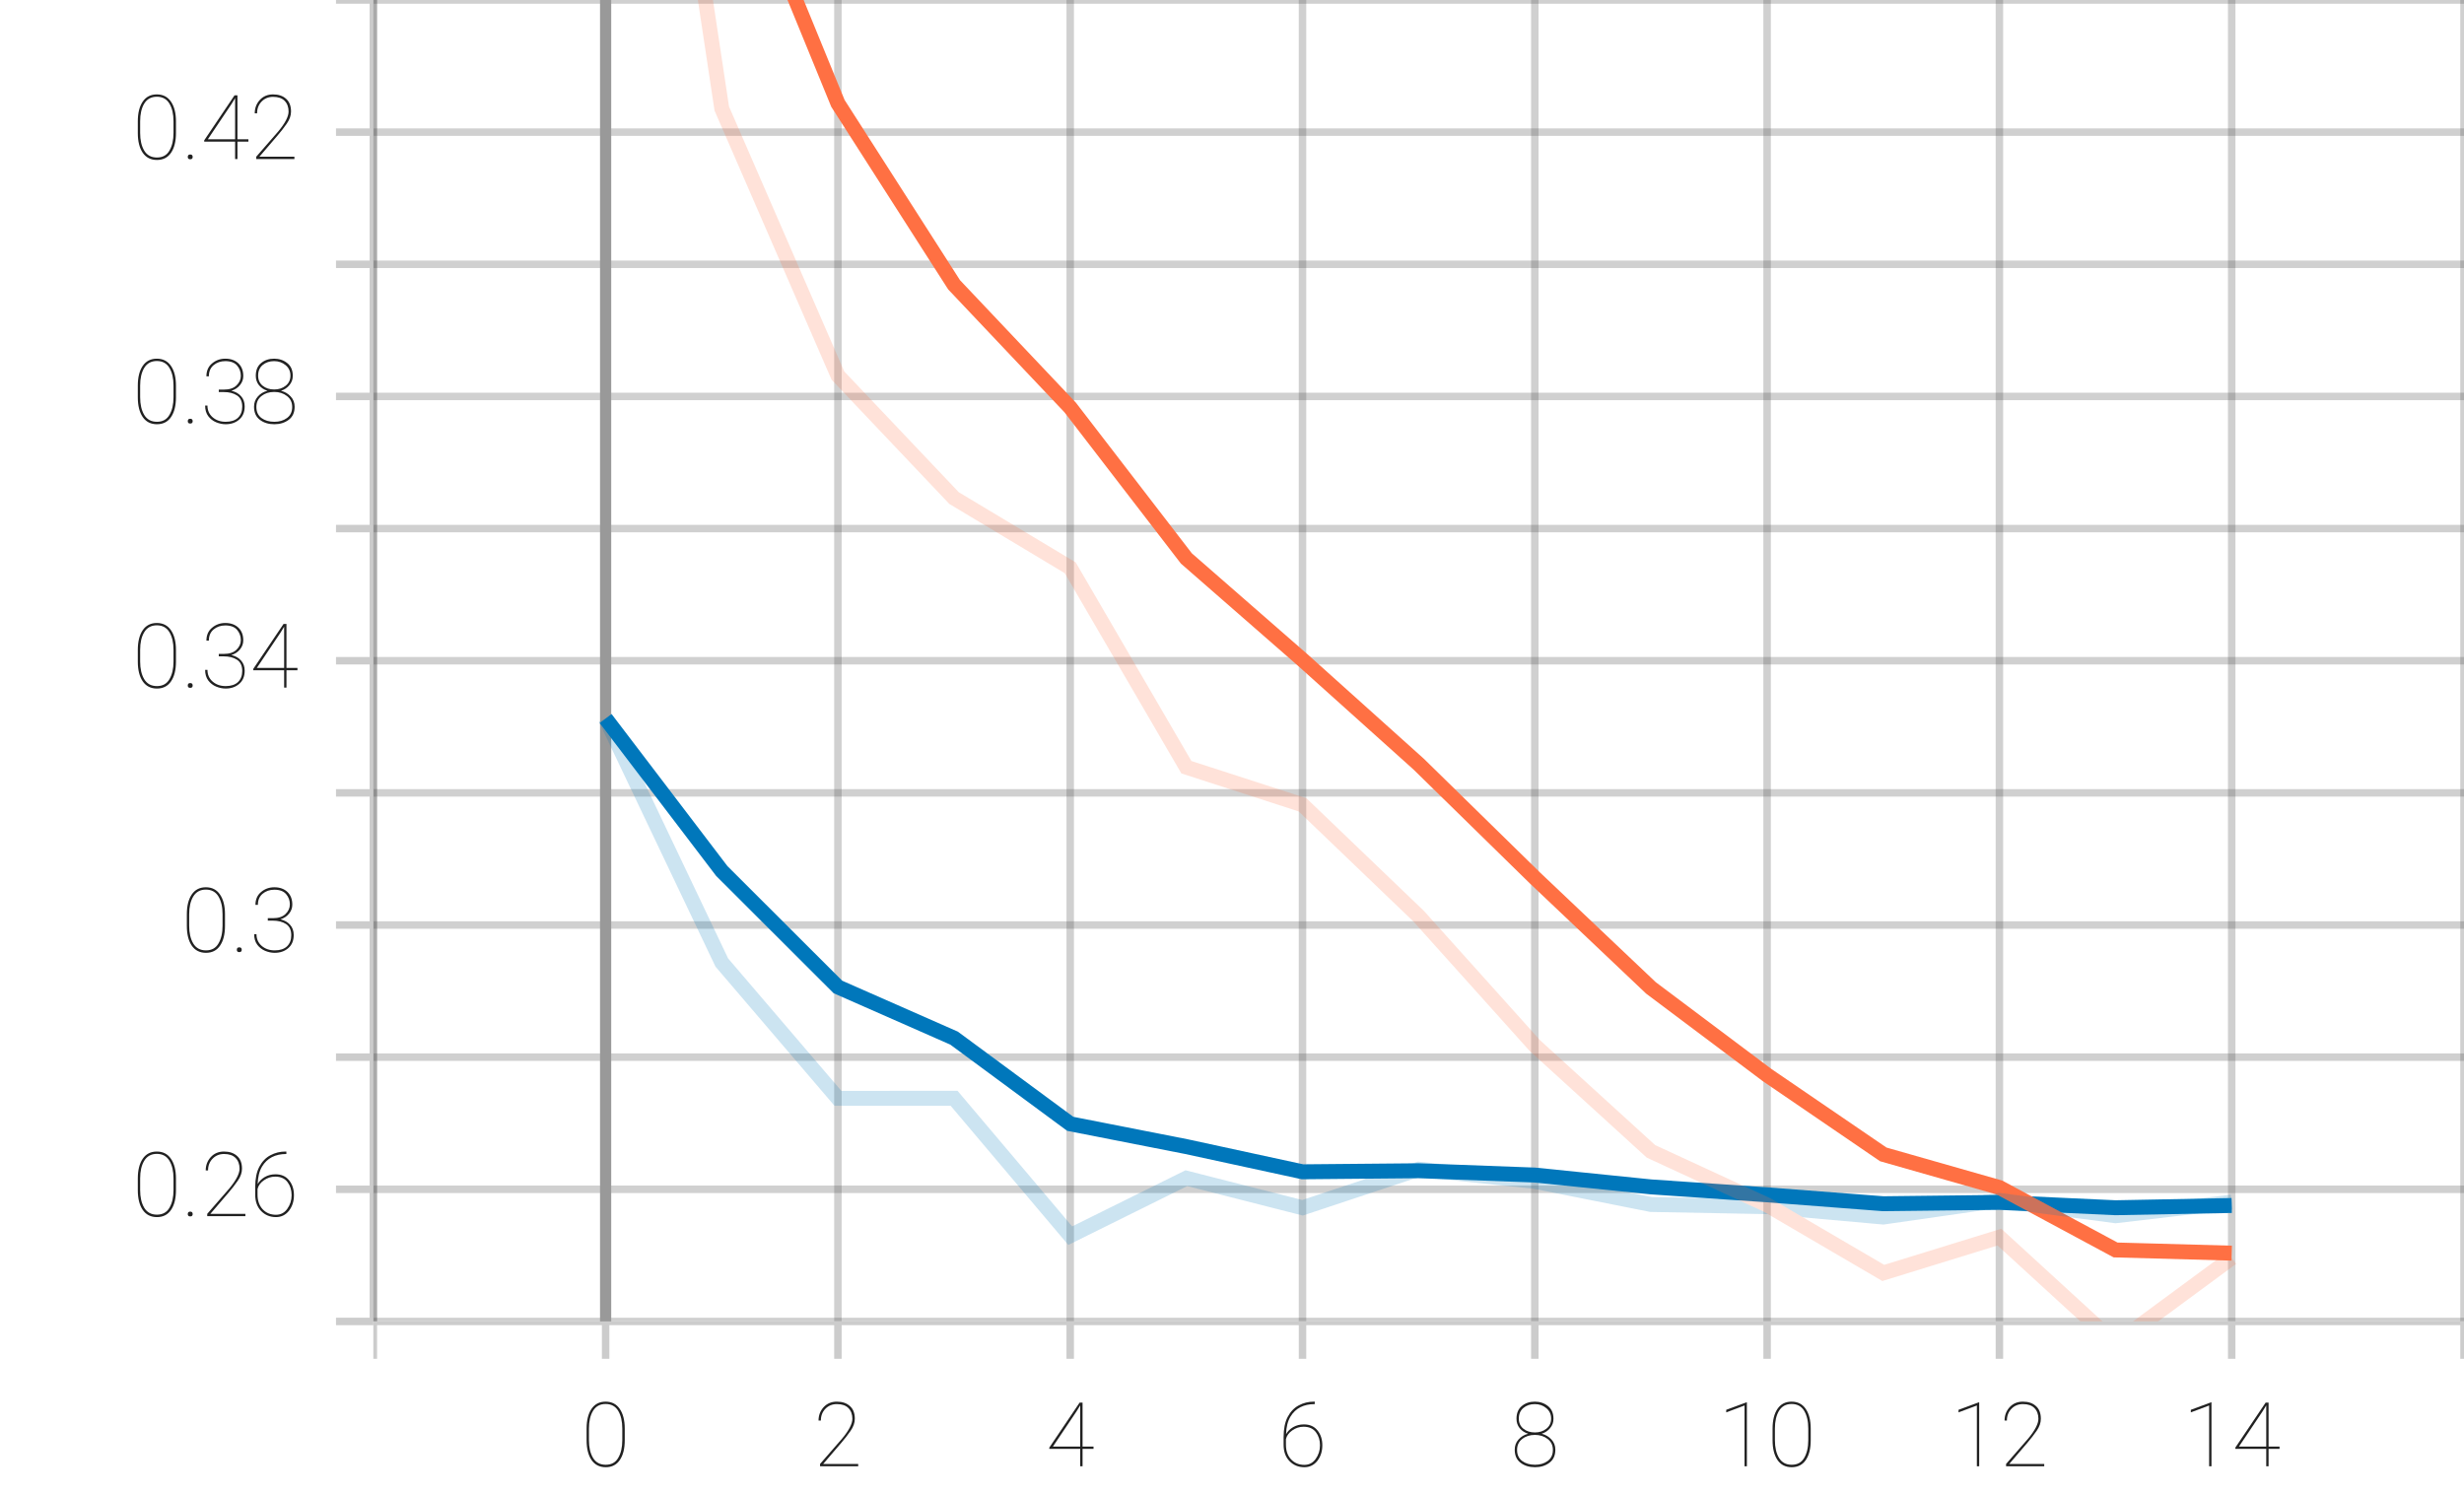
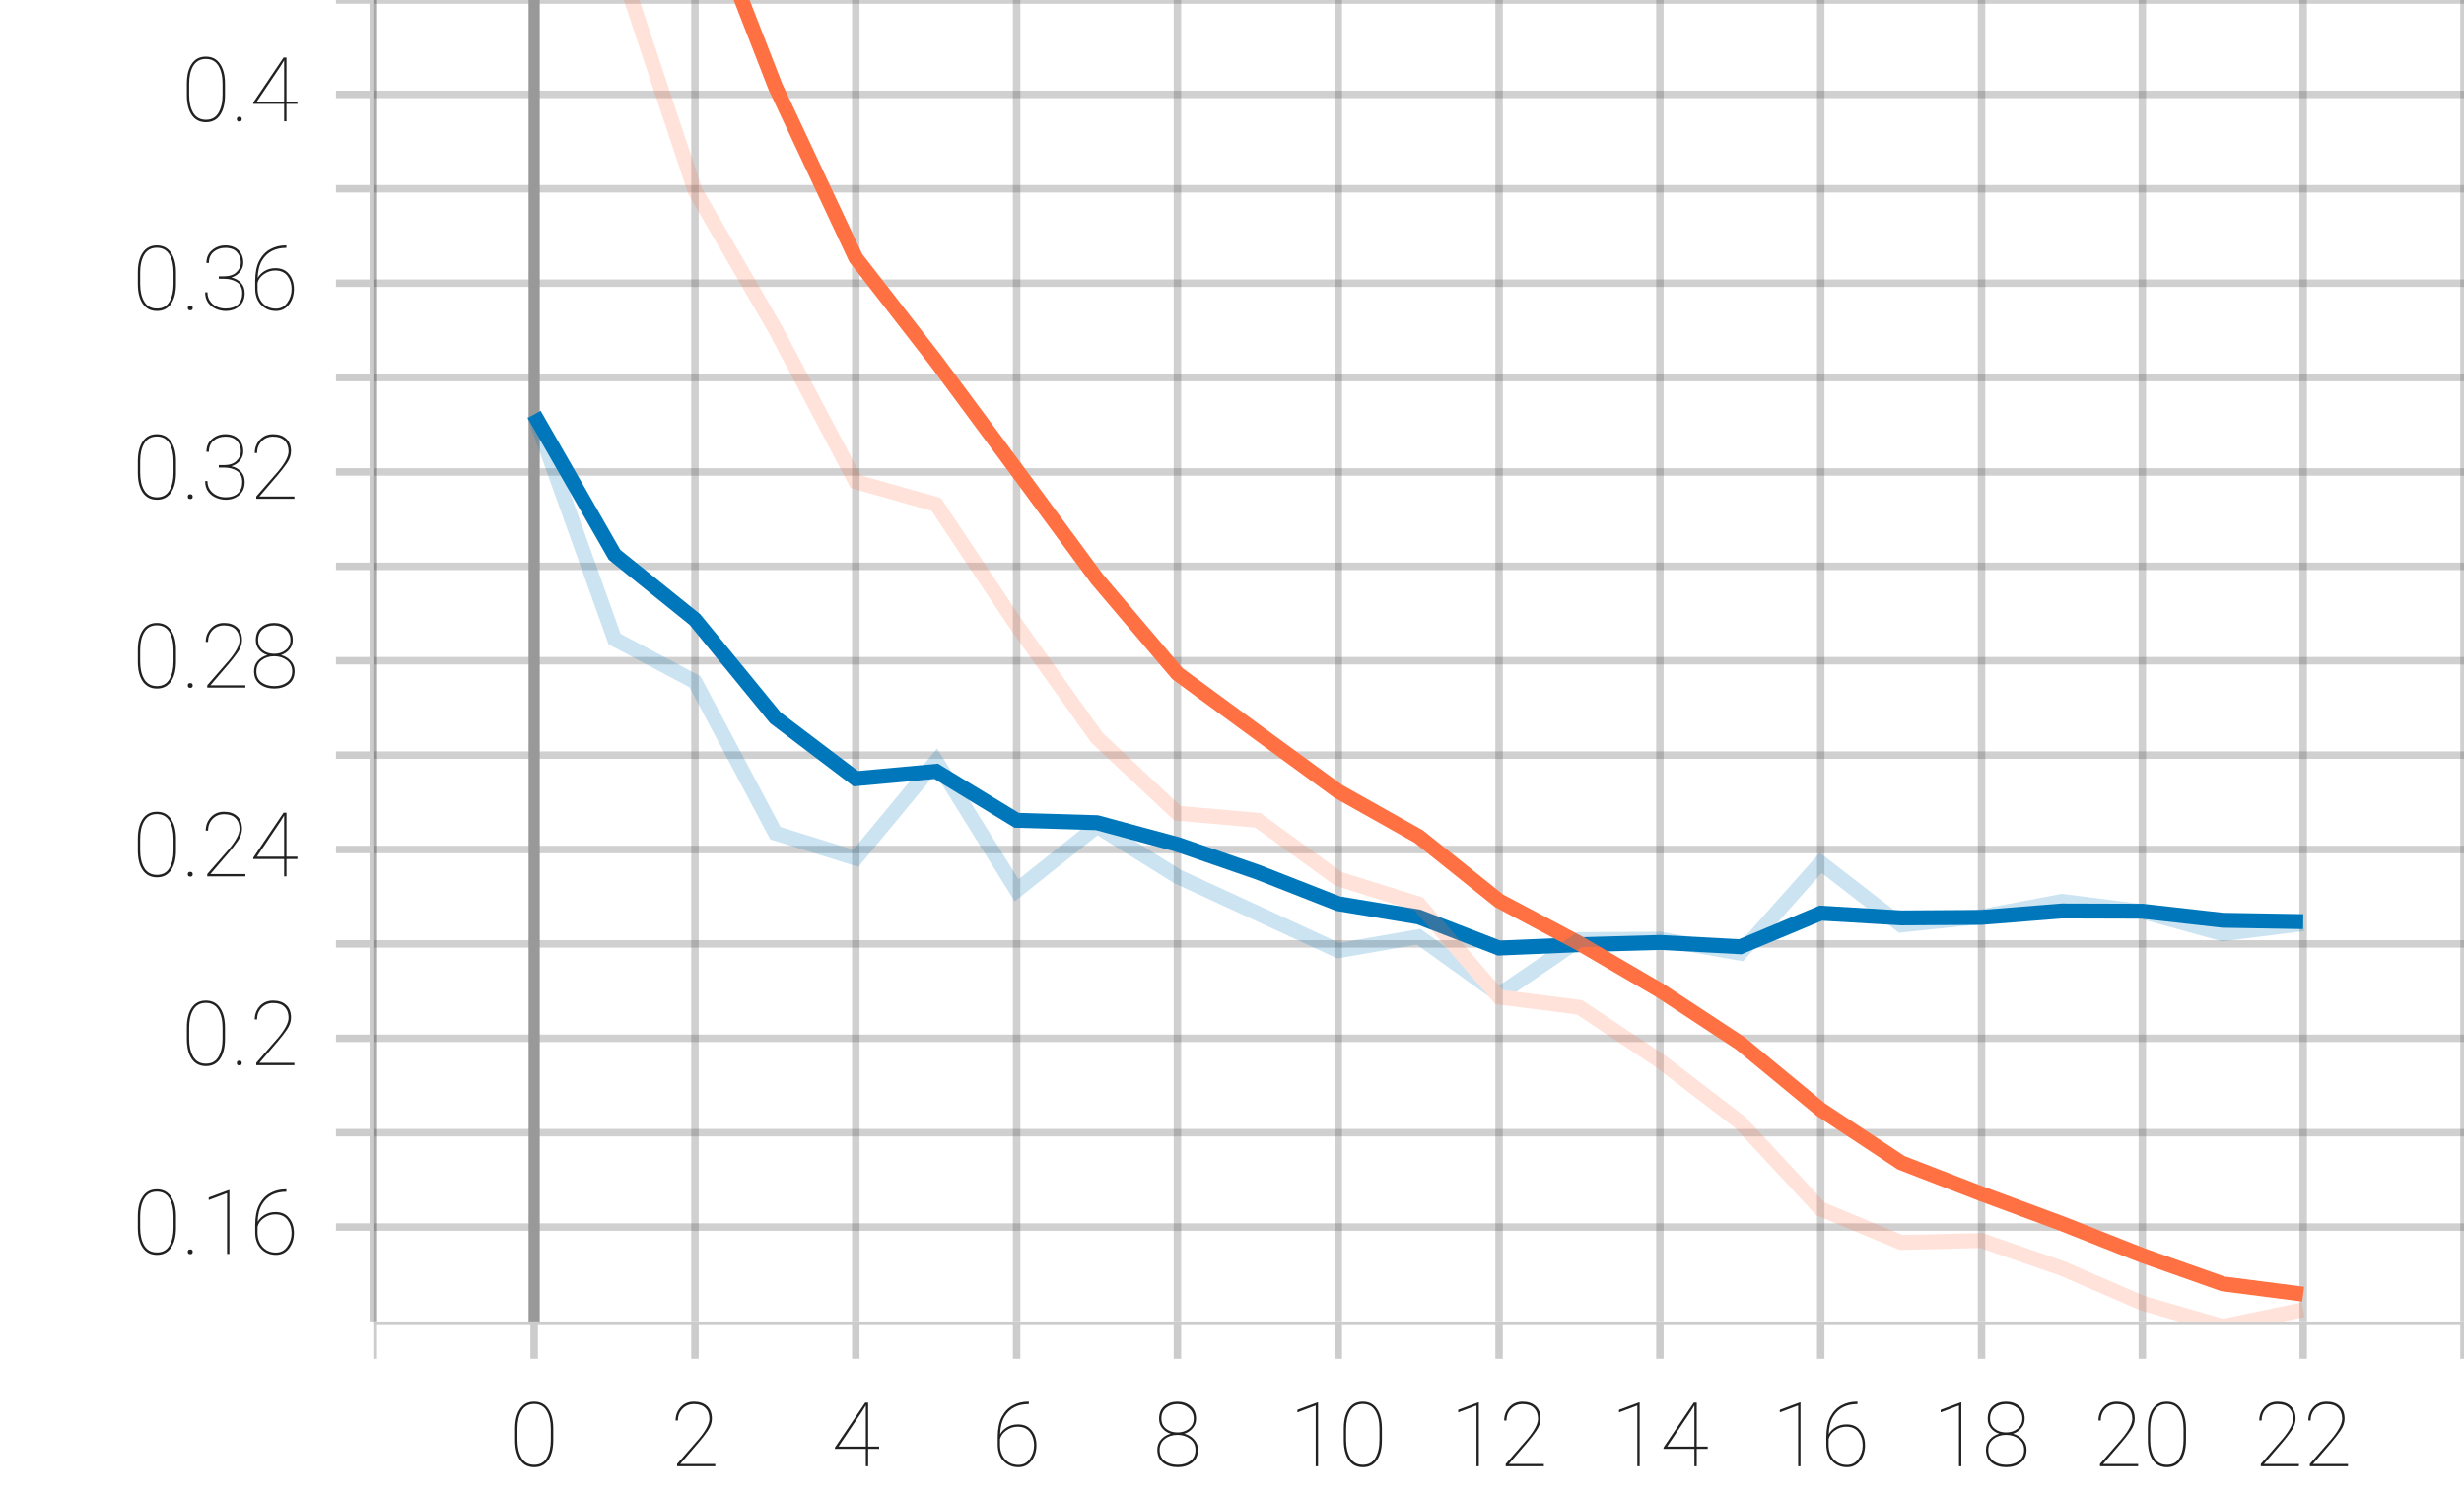
<svg xmlns="http://www.w3.org/2000/svg" viewBox="0 0 330 200">
  <g>
    <g>
      <g>
        <g>
          <g>
-             <line x1="50" y1="177" x2="45" y2="177" style="visibility: inherit;" fill="rgb(0, 0, 0)" stroke="rgb(204, 204, 204)" stroke-width="1px" />
-             <line x1="50" y1="159.3" x2="45" y2="159.3" style="visibility: inherit;" fill="rgb(0, 0, 0)" stroke="rgb(204, 204, 204)" stroke-width="1px" />
-             <line x1="50" y1="141.6" x2="45" y2="141.6" style="visibility: inherit;" fill="rgb(0, 0, 0)" stroke="rgb(204, 204, 204)" stroke-width="1px" />
-             <line x1="50" y1="123.9" x2="45" y2="123.9" style="visibility: inherit;" fill="rgb(0, 0, 0)" stroke="rgb(204, 204, 204)" stroke-width="1px" />
-             <line x1="50" y1="106.2" x2="45" y2="106.2" style="visibility: inherit;" fill="rgb(0, 0, 0)" stroke="rgb(204, 204, 204)" stroke-width="1px" />
+             <line x1="50" y1="164.357" x2="45" y2="164.357" style="visibility: inherit;" fill="rgb(0, 0, 0)" stroke="rgb(204, 204, 204)" stroke-width="1px" />
+             <line x1="50" y1="151.714" x2="45" y2="151.714" style="visibility: inherit;" fill="rgb(0, 0, 0)" stroke="rgb(204, 204, 204)" stroke-width="1px" />
+             <line x1="50" y1="139.071" x2="45" y2="139.071" style="visibility: inherit;" fill="rgb(0, 0, 0)" stroke="rgb(204, 204, 204)" stroke-width="1px" />
+             <line x1="50" y1="126.429" x2="45" y2="126.429" style="visibility: inherit;" fill="rgb(0, 0, 0)" stroke="rgb(204, 204, 204)" stroke-width="1px" />
+             <line x1="50" y1="113.786" x2="45" y2="113.786" style="visibility: inherit;" fill="rgb(0, 0, 0)" stroke="rgb(204, 204, 204)" stroke-width="1px" />
+             <line x1="50" y1="101.143" x2="45" y2="101.143" style="visibility: inherit;" fill="rgb(0, 0, 0)" stroke="rgb(204, 204, 204)" stroke-width="1px" />
            <line x1="50" y1="88.5" x2="45" y2="88.5" style="visibility: inherit;" fill="rgb(0, 0, 0)" stroke="rgb(204, 204, 204)" stroke-width="1px" />
-             <line x1="50" y1="70.8" x2="45" y2="70.8" style="visibility: inherit;" fill="rgb(0, 0, 0)" stroke="rgb(204, 204, 204)" stroke-width="1px" />
-             <line x1="50" y1="53.1" x2="45" y2="53.1" style="visibility: inherit;" fill="rgb(0, 0, 0)" stroke="rgb(204, 204, 204)" stroke-width="1px" />
-             <line x1="50" y1="35.4" x2="45" y2="35.4" style="visibility: inherit;" fill="rgb(0, 0, 0)" stroke="rgb(204, 204, 204)" stroke-width="1px" />
-             <line x1="50" y1="17.7" x2="45" y2="17.7" style="visibility: inherit;" fill="rgb(0, 0, 0)" stroke="rgb(204, 204, 204)" stroke-width="1px" />
+             <line x1="50" y1="75.857" x2="45" y2="75.857" style="visibility: inherit;" fill="rgb(0, 0, 0)" stroke="rgb(204, 204, 204)" stroke-width="1px" />
+             <line x1="50" y1="63.214" x2="45" y2="63.214" style="visibility: inherit;" fill="rgb(0, 0, 0)" stroke="rgb(204, 204, 204)" stroke-width="1px" />
+             <line x1="50" y1="50.571" x2="45" y2="50.571" style="visibility: inherit;" fill="rgb(0, 0, 0)" stroke="rgb(204, 204, 204)" stroke-width="1px" />
+             <line x1="50" y1="37.929" x2="45" y2="37.929" style="visibility: inherit;" fill="rgb(0, 0, 0)" stroke="rgb(204, 204, 204)" stroke-width="1px" />
+             <line x1="50" y1="25.286" x2="45" y2="25.286" style="visibility: inherit;" fill="rgb(0, 0, 0)" stroke="rgb(204, 204, 204)" stroke-width="1px" />
+             <line x1="50" y1="12.643" x2="45" y2="12.643" style="visibility: inherit;" fill="rgb(0, 0, 0)" stroke="rgb(204, 204, 204)" stroke-width="1px" />
            <line x1="50" y1="0" x2="45" y2="0" style="visibility: inherit;" fill="rgb(0, 0, 0)" stroke="rgb(204, 204, 204)" stroke-width="1px" />
          </g>
          <g transform="translate(40, 0)">
-             <text x="0" y="177" dx="0em" dy="0.3em" style="text-anchor: end; visibility: hidden; font-family: Roboto, sans-serif; font-size: 12px; font-weight: 200;" fill="rgb(33, 33, 33)" stroke="none" stroke-width="1px">0.24</text>
-             <text x="0" y="159.3" dx="0em" dy="0.3em" style="text-anchor: end; visibility: inherit; font-family: Roboto, sans-serif; font-size: 12px; font-weight: 200;" fill="rgb(33, 33, 33)" stroke="none" stroke-width="1px">0.26</text>
-             <text x="0" y="141.6" dx="0em" dy="0.3em" style="text-anchor: end; visibility: hidden; font-family: Roboto, sans-serif; font-size: 12px; font-weight: 200;" fill="rgb(33, 33, 33)" stroke="none" stroke-width="1px">0.28</text>
-             <text x="0" y="123.9" dx="0em" dy="0.3em" style="text-anchor: end; visibility: inherit; font-family: Roboto, sans-serif; font-size: 12px; font-weight: 200;" fill="rgb(33, 33, 33)" stroke="none" stroke-width="1px">0.3</text>
-             <text x="0" y="106.2" dx="0em" dy="0.3em" style="text-anchor: end; visibility: hidden; font-family: Roboto, sans-serif; font-size: 12px; font-weight: 200;" fill="rgb(33, 33, 33)" stroke="none" stroke-width="1px">0.32</text>
-             <text x="0" y="88.5" dx="0em" dy="0.3em" style="text-anchor: end; visibility: inherit; font-family: Roboto, sans-serif; font-size: 12px; font-weight: 200;" fill="rgb(33, 33, 33)" stroke="none" stroke-width="1px">0.34</text>
-             <text x="0" y="70.8" dx="0em" dy="0.3em" style="text-anchor: end; visibility: hidden; font-family: Roboto, sans-serif; font-size: 12px; font-weight: 200;" fill="rgb(33, 33, 33)" stroke="none" stroke-width="1px">0.36</text>
-             <text x="0" y="53.1" dx="0em" dy="0.3em" style="text-anchor: end; visibility: inherit; font-family: Roboto, sans-serif; font-size: 12px; font-weight: 200;" fill="rgb(33, 33, 33)" stroke="none" stroke-width="1px">0.38</text>
-             <text x="0" y="35.4" dx="0em" dy="0.3em" style="text-anchor: end; visibility: hidden; font-family: Roboto, sans-serif; font-size: 12px; font-weight: 200;" fill="rgb(33, 33, 33)" stroke="none" stroke-width="1px">0.4</text>
-             <text x="0" y="17.7" dx="0em" dy="0.3em" style="text-anchor: end; visibility: inherit; font-family: Roboto, sans-serif; font-size: 12px; font-weight: 200;" fill="rgb(33, 33, 33)" stroke="none" stroke-width="1px">0.42</text>
-             <text x="0" y="0" dx="0em" dy="0.3em" style="text-anchor: end; visibility: hidden; font-family: Roboto, sans-serif; font-size: 12px; font-weight: 200;" fill="rgb(33, 33, 33)" stroke="none" stroke-width="1px">0.44</text>
+             <text x="0" y="164.357" dx="0em" dy="0.3em" style="text-anchor: end; visibility: inherit; font-family: Roboto, sans-serif; font-size: 12px; font-weight: 200;" fill="rgb(33, 33, 33)" stroke="none" stroke-width="1px">0.16</text>
+             <text x="0" y="151.714" dx="0em" dy="0.3em" style="text-anchor: end; visibility: hidden; font-family: Roboto, sans-serif; font-size: 12px; font-weight: 200;" fill="rgb(33, 33, 33)" stroke="none" stroke-width="1px">0.18</text>
+             <text x="0" y="139.071" dx="0em" dy="0.3em" style="text-anchor: end; visibility: inherit; font-family: Roboto, sans-serif; font-size: 12px; font-weight: 200;" fill="rgb(33, 33, 33)" stroke="none" stroke-width="1px">0.2</text>
+             <text x="0" y="126.429" dx="0em" dy="0.3em" style="text-anchor: end; visibility: hidden; font-family: Roboto, sans-serif; font-size: 12px; font-weight: 200;" fill="rgb(33, 33, 33)" stroke="none" stroke-width="1px">0.22</text>
+             <text x="0" y="113.786" dx="0em" dy="0.3em" style="text-anchor: end; visibility: inherit; font-family: Roboto, sans-serif; font-size: 12px; font-weight: 200;" fill="rgb(33, 33, 33)" stroke="none" stroke-width="1px">0.24</text>
+             <text x="0" y="101.143" dx="0em" dy="0.3em" style="text-anchor: end; visibility: hidden; font-family: Roboto, sans-serif; font-size: 12px; font-weight: 200;" fill="rgb(33, 33, 33)" stroke="none" stroke-width="1px">0.26</text>
+             <text x="0" y="88.5" dx="0em" dy="0.3em" style="text-anchor: end; visibility: inherit; font-family: Roboto, sans-serif; font-size: 12px; font-weight: 200;" fill="rgb(33, 33, 33)" stroke="none" stroke-width="1px">0.28</text>
+             <text x="0" y="75.857" dx="0em" dy="0.3em" style="text-anchor: end; visibility: hidden; font-family: Roboto, sans-serif; font-size: 12px; font-weight: 200;" fill="rgb(33, 33, 33)" stroke="none" stroke-width="1px">0.3</text>
+             <text x="0" y="63.214" dx="0em" dy="0.3em" style="text-anchor: end; visibility: inherit; font-family: Roboto, sans-serif; font-size: 12px; font-weight: 200;" fill="rgb(33, 33, 33)" stroke="none" stroke-width="1px">0.32</text>
+             <text x="0" y="50.571" dx="0em" dy="0.3em" style="text-anchor: end; visibility: hidden; font-family: Roboto, sans-serif; font-size: 12px; font-weight: 200;" fill="rgb(33, 33, 33)" stroke="none" stroke-width="1px">0.34</text>
+             <text x="0" y="37.929" dx="0em" dy="0.3em" style="text-anchor: end; visibility: inherit; font-family: Roboto, sans-serif; font-size: 12px; font-weight: 200;" fill="rgb(33, 33, 33)" stroke="none" stroke-width="1px">0.36</text>
+             <text x="0" y="25.286" dx="0em" dy="0.3em" style="text-anchor: end; visibility: hidden; font-family: Roboto, sans-serif; font-size: 12px; font-weight: 200;" fill="rgb(33, 33, 33)" stroke="none" stroke-width="1px">0.38</text>
+             <text x="0" y="12.643" dx="0em" dy="0.3em" style="text-anchor: end; visibility: inherit; font-family: Roboto, sans-serif; font-size: 12px; font-weight: 200;" fill="rgb(33, 33, 33)" stroke="none" stroke-width="1px">0.4</text>
+             <text x="0" y="0" dx="0em" dy="0.3em" style="text-anchor: end; visibility: hidden; font-family: Roboto, sans-serif; font-size: 12px; font-weight: 200;" fill="rgb(33, 33, 33)" stroke="none" stroke-width="1px">0.42</text>
          </g>
          <line x1="50" y1="0" x2="50" y2="177" fill="rgb(0, 0, 0)" stroke="rgb(204, 204, 204)" stroke-width="1px" />
        </g>
      </g>
      <g transform="translate(50, 0)" clip-path="url(#clip_0)">
        <clipPath id="clip_0">
          <rect width="280" height="177" />
        </clipPath>
        <g>
          <g>
            <g>
              <line x1="0" y1="0" x2="0" y2="177" fill="rgb(0, 0, 0)" stroke="rgb(66, 66, 66)" stroke-width="1px" opacity="0.25" />
-               <line x1="31.111" y1="0" x2="31.111" y2="177" fill="rgb(0, 0, 0)" stroke="rgb(66, 66, 66)" stroke-width="1px" opacity="0.25" />
-               <line x1="62.222" y1="0" x2="62.222" y2="177" fill="rgb(0, 0, 0)" stroke="rgb(66, 66, 66)" stroke-width="1px" opacity="0.25" />
-               <line x1="93.333" y1="0" x2="93.333" y2="177" fill="rgb(0, 0, 0)" stroke="rgb(66, 66, 66)" stroke-width="1px" opacity="0.25" />
-               <line x1="124.444" y1="0" x2="124.444" y2="177" fill="rgb(0, 0, 0)" stroke="rgb(66, 66, 66)" stroke-width="1px" opacity="0.25" />
-               <line x1="155.556" y1="0" x2="155.556" y2="177" fill="rgb(0, 0, 0)" stroke="rgb(66, 66, 66)" stroke-width="1px" opacity="0.25" />
-               <line x1="186.667" y1="0" x2="186.667" y2="177" fill="rgb(0, 0, 0)" stroke="rgb(66, 66, 66)" stroke-width="1px" opacity="0.25" />
-               <line x1="217.778" y1="0" x2="217.778" y2="177" fill="rgb(0, 0, 0)" stroke="rgb(66, 66, 66)" stroke-width="1px" opacity="0.25" />
-               <line x1="248.889" y1="0" x2="248.889" y2="177" fill="rgb(0, 0, 0)" stroke="rgb(66, 66, 66)" stroke-width="1px" opacity="0.25" />
+               <line x1="21.538" y1="0" x2="21.538" y2="177" fill="rgb(0, 0, 0)" stroke="rgb(66, 66, 66)" stroke-width="1px" opacity="0.25" />
+               <line x1="43.077" y1="0" x2="43.077" y2="177" fill="rgb(0, 0, 0)" stroke="rgb(66, 66, 66)" stroke-width="1px" opacity="0.25" />
+               <line x1="64.615" y1="0" x2="64.615" y2="177" fill="rgb(0, 0, 0)" stroke="rgb(66, 66, 66)" stroke-width="1px" opacity="0.25" />
+               <line x1="86.154" y1="0" x2="86.154" y2="177" fill="rgb(0, 0, 0)" stroke="rgb(66, 66, 66)" stroke-width="1px" opacity="0.25" />
+               <line x1="107.692" y1="0" x2="107.692" y2="177" fill="rgb(0, 0, 0)" stroke="rgb(66, 66, 66)" stroke-width="1px" opacity="0.25" />
+               <line x1="129.231" y1="0" x2="129.231" y2="177" fill="rgb(0, 0, 0)" stroke="rgb(66, 66, 66)" stroke-width="1px" opacity="0.25" />
+               <line x1="150.769" y1="0" x2="150.769" y2="177" fill="rgb(0, 0, 0)" stroke="rgb(66, 66, 66)" stroke-width="1px" opacity="0.25" />
+               <line x1="172.308" y1="0" x2="172.308" y2="177" fill="rgb(0, 0, 0)" stroke="rgb(66, 66, 66)" stroke-width="1px" opacity="0.25" />
+               <line x1="193.846" y1="0" x2="193.846" y2="177" fill="rgb(0, 0, 0)" stroke="rgb(66, 66, 66)" stroke-width="1px" opacity="0.25" />
+               <line x1="215.385" y1="0" x2="215.385" y2="177" fill="rgb(0, 0, 0)" stroke="rgb(66, 66, 66)" stroke-width="1px" opacity="0.25" />
+               <line x1="236.923" y1="0" x2="236.923" y2="177" fill="rgb(0, 0, 0)" stroke="rgb(66, 66, 66)" stroke-width="1px" opacity="0.25" />
+               <line x1="258.462" y1="0" x2="258.462" y2="177" fill="rgb(0, 0, 0)" stroke="rgb(66, 66, 66)" stroke-width="1px" opacity="0.25" />
              <line x1="280" y1="0" x2="280" y2="177" fill="rgb(0, 0, 0)" stroke="rgb(66, 66, 66)" stroke-width="1px" opacity="0.25" />
            </g>
            <g>
-               <line x1="0" y1="177" x2="280" y2="177" fill="rgb(0, 0, 0)" stroke="rgb(66, 66, 66)" stroke-width="1px" opacity="0.25" />
-               <line x1="0" y1="159.3" x2="280" y2="159.3" fill="rgb(0, 0, 0)" stroke="rgb(66, 66, 66)" stroke-width="1px" opacity="0.25" />
-               <line x1="0" y1="141.6" x2="280" y2="141.6" fill="rgb(0, 0, 0)" stroke="rgb(66, 66, 66)" stroke-width="1px" opacity="0.25" />
-               <line x1="0" y1="123.9" x2="280" y2="123.9" fill="rgb(0, 0, 0)" stroke="rgb(66, 66, 66)" stroke-width="1px" opacity="0.25" />
-               <line x1="0" y1="106.2" x2="280" y2="106.2" fill="rgb(0, 0, 0)" stroke="rgb(66, 66, 66)" stroke-width="1px" opacity="0.25" />
+               <line x1="0" y1="164.357" x2="280" y2="164.357" fill="rgb(0, 0, 0)" stroke="rgb(66, 66, 66)" stroke-width="1px" opacity="0.25" />
+               <line x1="0" y1="151.714" x2="280" y2="151.714" fill="rgb(0, 0, 0)" stroke="rgb(66, 66, 66)" stroke-width="1px" opacity="0.25" />
+               <line x1="0" y1="139.071" x2="280" y2="139.071" fill="rgb(0, 0, 0)" stroke="rgb(66, 66, 66)" stroke-width="1px" opacity="0.25" />
+               <line x1="0" y1="126.429" x2="280" y2="126.429" fill="rgb(0, 0, 0)" stroke="rgb(66, 66, 66)" stroke-width="1px" opacity="0.25" />
+               <line x1="0" y1="113.786" x2="280" y2="113.786" fill="rgb(0, 0, 0)" stroke="rgb(66, 66, 66)" stroke-width="1px" opacity="0.25" />
+               <line x1="0" y1="101.143" x2="280" y2="101.143" fill="rgb(0, 0, 0)" stroke="rgb(66, 66, 66)" stroke-width="1px" opacity="0.25" />
              <line x1="0" y1="88.5" x2="280" y2="88.5" fill="rgb(0, 0, 0)" stroke="rgb(66, 66, 66)" stroke-width="1px" opacity="0.25" />
-               <line x1="0" y1="70.8" x2="280" y2="70.8" fill="rgb(0, 0, 0)" stroke="rgb(66, 66, 66)" stroke-width="1px" opacity="0.25" />
-               <line x1="0" y1="53.1" x2="280" y2="53.1" fill="rgb(0, 0, 0)" stroke="rgb(66, 66, 66)" stroke-width="1px" opacity="0.25" />
-               <line x1="0" y1="35.4" x2="280" y2="35.4" fill="rgb(0, 0, 0)" stroke="rgb(66, 66, 66)" stroke-width="1px" opacity="0.25" />
-               <line x1="0" y1="17.7" x2="280" y2="17.7" fill="rgb(0, 0, 0)" stroke="rgb(66, 66, 66)" stroke-width="1px" opacity="0.25" />
+               <line x1="0" y1="75.857" x2="280" y2="75.857" fill="rgb(0, 0, 0)" stroke="rgb(66, 66, 66)" stroke-width="1px" opacity="0.25" />
+               <line x1="0" y1="63.214" x2="280" y2="63.214" fill="rgb(0, 0, 0)" stroke="rgb(66, 66, 66)" stroke-width="1px" opacity="0.25" />
+               <line x1="0" y1="50.571" x2="280" y2="50.571" fill="rgb(0, 0, 0)" stroke="rgb(66, 66, 66)" stroke-width="1px" opacity="0.25" />
+               <line x1="0" y1="37.929" x2="280" y2="37.929" fill="rgb(0, 0, 0)" stroke="rgb(66, 66, 66)" stroke-width="1px" opacity="0.25" />
+               <line x1="0" y1="25.286" x2="280" y2="25.286" fill="rgb(0, 0, 0)" stroke="rgb(66, 66, 66)" stroke-width="1px" opacity="0.25" />
+               <line x1="0" y1="12.643" x2="280" y2="12.643" fill="rgb(0, 0, 0)" stroke="rgb(66, 66, 66)" stroke-width="1px" opacity="0.25" />
              <line x1="0" y1="0" x2="280" y2="0" fill="rgb(0, 0, 0)" stroke="rgb(66, 66, 66)" stroke-width="1px" opacity="0.25" />
            </g>
          </g>
        </g>
        <g>
          <g>
-             <line x1="0" y1="389.4" x2="280" y2="389.4" fill="rgb(0, 0, 0)" stroke="rgb(153, 153, 153)" stroke-width="1.5px" />
+             <line x1="0" y1="265.5" x2="280" y2="265.5" fill="rgb(0, 0, 0)" stroke="rgb(153, 153, 153)" stroke-width="1.5px" />
          </g>
        </g>
        <g>
          <g>
-             <line x1="31.111" y1="0" x2="31.111" y2="177" fill="rgb(0, 0, 0)" stroke="rgb(153, 153, 153)" stroke-width="1.5px" />
+             <line x1="21.538" y1="0" x2="21.538" y2="177" fill="rgb(0, 0, 0)" stroke="rgb(153, 153, 153)" stroke-width="1.5px" />
          </g>
        </g>
        <g>
          <g>
            <g>
              <g>
                <g>
-                   <path stroke="rgb(0, 119, 187)" stroke-width="2px" d="M31.111,96.243L46.667,116.665L62.222,132.199L77.778,139.051L93.333,150.528L108.889,153.583L124.444,156.954L140,156.813L155.556,157.39L171.111,158.976L186.667,160.039L202.222,161.232L217.778,161.052L233.333,161.769L248.889,161.468" style="fill: none;" fill="none" />
+                   <path stroke="rgb(0, 119, 187)" stroke-width="2px" d="M21.538,55.514L32.308,74.315L43.077,82.988L53.846,96.137L64.615,104.301L75.385,103.313L86.154,109.872L96.923,110.196L107.692,113.106L118.462,116.829L129.231,121.047L140,122.822L150.769,126.986L161.538,126.533L172.308,126.235L183.077,126.809L193.846,122.312L204.615,122.947L215.385,122.879L226.154,122.02L236.923,122.053L247.692,123.262L258.462,123.446" style="fill: none;" fill="none" />
                </g>
                <g>
-                   <path stroke="rgb(255, 112, 67)" stroke-width="2px" d="M46.667,-24.135L62.222,13.847L77.778,38.144L93.333,54.585L108.889,74.799L124.444,88.38L140,102.35L155.556,117.581L171.111,132.325L186.667,143.999L202.222,154.623L217.778,159.06L233.333,167.424L248.889,167.851" style="fill: none;" fill="none" />
+                   <path stroke="rgb(255, 112, 67)" stroke-width="2px" d="M43.077,-16.047L53.846,11.601L64.615,34.554L75.385,48.406L86.154,62.943L96.923,77.542L107.692,90.225L118.462,98.134L129.231,105.994L140,112.041L150.769,120.656L161.538,126.367L172.308,132.659L183.077,139.738L193.846,148.621L204.615,155.742L215.385,159.91L226.154,163.902L236.923,168.16L247.692,171.961L258.462,173.349" style="fill: none;" fill="none" />
                </g>
              </g>
            </g>
          </g>
          <g opacity="0.2">
            <g>
              <g>
                <g>
-                   <path stroke="rgb(0, 119, 187)" stroke-width="2px" d="M31.111,96.243L46.667,128.919L62.222,147.112L77.778,147.109L93.333,165.512L108.889,157.81L124.444,161.774L140,156.608L155.556,158.24L171.111,161.332L186.667,161.624L202.222,163.015L217.778,160.784L233.333,162.842L248.889,161.017" style="fill: none;" fill="none" />
+                   <path stroke="rgb(0, 119, 187)" stroke-width="2px" d="M21.538,55.514L32.308,85.595L43.077,91.315L53.846,111.599L64.615,114.959L75.385,101.946L86.154,119.252L96.923,110.669L107.692,117.396L118.462,122.359L129.231,127.335L140,125.475L150.769,133.218L161.538,125.855L172.308,125.788L183.077,127.671L193.846,115.567L204.615,123.899L215.385,122.778L226.154,120.732L236.923,122.102L247.692,125.075L258.462,123.721" style="fill: none;" fill="none" />
                </g>
                <g>
-                   <path stroke="rgb(255, 112, 67)" stroke-width="2px" d="M31.111,-88.596L46.667,14.542L62.222,50.31L77.778,66.717L93.333,76.05L108.889,102.762L124.444,107.801L140,122.719L155.556,140.043L171.111,154.218L186.667,161.404L202.222,170.501L217.778,165.702L233.333,179.953L248.889,168.49" style="fill: none;" fill="none" />
+                   <path stroke="rgb(255, 112, 67)" stroke-width="2px" d="M32.308,-6.857L43.077,25.541L53.846,44.116L64.615,64.522L75.385,67.567L86.154,83.732L96.923,98.828L107.692,108.929L118.462,109.878L129.231,117.713L140,121.078L150.769,133.55L161.538,134.924L172.308,142.09L183.077,150.351L193.846,161.942L204.615,166.421L215.385,166.163L226.154,169.889L236.923,174.547L247.692,177.663L258.462,175.431" style="fill: none;" fill="none" />
                </g>
              </g>
            </g>
          </g>
        </g>
      </g>
      <g transform="translate(50, 177)" clip-path="url(#clip_1)">
        <clipPath id="clip_1">
          <rect width="280" height="23" />
        </clipPath>
        <g>
          <g>
            <line x1="0" y1="0" x2="0" y2="5" style="visibility: inherit;" fill="rgb(0, 0, 0)" stroke="rgb(204, 204, 204)" stroke-width="1px" />
-             <line x1="31.111" y1="0" x2="31.111" y2="5" style="visibility: inherit;" fill="rgb(0, 0, 0)" stroke="rgb(204, 204, 204)" stroke-width="1px" />
-             <line x1="62.222" y1="0" x2="62.222" y2="5" style="visibility: inherit;" fill="rgb(0, 0, 0)" stroke="rgb(204, 204, 204)" stroke-width="1px" />
-             <line x1="93.333" y1="0" x2="93.333" y2="5" style="visibility: inherit;" fill="rgb(0, 0, 0)" stroke="rgb(204, 204, 204)" stroke-width="1px" />
-             <line x1="124.444" y1="0" x2="124.444" y2="5" style="visibility: inherit;" fill="rgb(0, 0, 0)" stroke="rgb(204, 204, 204)" stroke-width="1px" />
-             <line x1="155.556" y1="0" x2="155.556" y2="5" style="visibility: inherit;" fill="rgb(0, 0, 0)" stroke="rgb(204, 204, 204)" stroke-width="1px" />
-             <line x1="186.667" y1="0" x2="186.667" y2="5" style="visibility: inherit;" fill="rgb(0, 0, 0)" stroke="rgb(204, 204, 204)" stroke-width="1px" />
-             <line x1="217.778" y1="0" x2="217.778" y2="5" style="visibility: inherit;" fill="rgb(0, 0, 0)" stroke="rgb(204, 204, 204)" stroke-width="1px" />
-             <line x1="248.889" y1="0" x2="248.889" y2="5" style="visibility: inherit;" fill="rgb(0, 0, 0)" stroke="rgb(204, 204, 204)" stroke-width="1px" />
+             <line x1="21.538" y1="0" x2="21.538" y2="5" style="visibility: inherit;" fill="rgb(0, 0, 0)" stroke="rgb(204, 204, 204)" stroke-width="1px" />
+             <line x1="43.077" y1="0" x2="43.077" y2="5" style="visibility: inherit;" fill="rgb(0, 0, 0)" stroke="rgb(204, 204, 204)" stroke-width="1px" />
+             <line x1="64.615" y1="0" x2="64.615" y2="5" style="visibility: inherit;" fill="rgb(0, 0, 0)" stroke="rgb(204, 204, 204)" stroke-width="1px" />
+             <line x1="86.154" y1="0" x2="86.154" y2="5" style="visibility: inherit;" fill="rgb(0, 0, 0)" stroke="rgb(204, 204, 204)" stroke-width="1px" />
+             <line x1="107.692" y1="0" x2="107.692" y2="5" style="visibility: inherit;" fill="rgb(0, 0, 0)" stroke="rgb(204, 204, 204)" stroke-width="1px" />
+             <line x1="129.231" y1="0" x2="129.231" y2="5" style="visibility: inherit;" fill="rgb(0, 0, 0)" stroke="rgb(204, 204, 204)" stroke-width="1px" />
+             <line x1="150.769" y1="0" x2="150.769" y2="5" style="visibility: inherit;" fill="rgb(0, 0, 0)" stroke="rgb(204, 204, 204)" stroke-width="1px" />
+             <line x1="172.308" y1="0" x2="172.308" y2="5" style="visibility: inherit;" fill="rgb(0, 0, 0)" stroke="rgb(204, 204, 204)" stroke-width="1px" />
+             <line x1="193.846" y1="0" x2="193.846" y2="5" style="visibility: inherit;" fill="rgb(0, 0, 0)" stroke="rgb(204, 204, 204)" stroke-width="1px" />
+             <line x1="215.385" y1="0" x2="215.385" y2="5" style="visibility: inherit;" fill="rgb(0, 0, 0)" stroke="rgb(204, 204, 204)" stroke-width="1px" />
+             <line x1="236.923" y1="0" x2="236.923" y2="5" style="visibility: inherit;" fill="rgb(0, 0, 0)" stroke="rgb(204, 204, 204)" stroke-width="1px" />
+             <line x1="258.462" y1="0" x2="258.462" y2="5" style="visibility: inherit;" fill="rgb(0, 0, 0)" stroke="rgb(204, 204, 204)" stroke-width="1px" />
            <line x1="280" y1="0" x2="280" y2="5" style="visibility: inherit;" fill="rgb(0, 0, 0)" stroke="rgb(204, 204, 204)" stroke-width="1px" />
          </g>
          <g transform="translate(0, 8)">
            <text x="0" y="0" dx="0em" dy="0.95em" style="text-anchor: middle; visibility: hidden; font-family: Roboto, sans-serif; font-size: 12px; font-weight: 200;" fill="rgb(33, 33, 33)" stroke="none" stroke-width="1px">-2</text>
-             <text x="31.111" y="0" dx="0em" dy="0.95em" style="text-anchor: middle; visibility: inherit; font-family: Roboto, sans-serif; font-size: 12px; font-weight: 200;" fill="rgb(33, 33, 33)" stroke="none" stroke-width="1px">0</text>
-             <text x="62.222" y="0" dx="0em" dy="0.95em" style="text-anchor: middle; visibility: inherit; font-family: Roboto, sans-serif; font-size: 12px; font-weight: 200;" fill="rgb(33, 33, 33)" stroke="none" stroke-width="1px">2</text>
-             <text x="93.333" y="0" dx="0em" dy="0.95em" style="text-anchor: middle; visibility: inherit; font-family: Roboto, sans-serif; font-size: 12px; font-weight: 200;" fill="rgb(33, 33, 33)" stroke="none" stroke-width="1px">4</text>
-             <text x="124.444" y="0" dx="0em" dy="0.95em" style="text-anchor: middle; visibility: inherit; font-family: Roboto, sans-serif; font-size: 12px; font-weight: 200;" fill="rgb(33, 33, 33)" stroke="none" stroke-width="1px">6</text>
-             <text x="155.556" y="0" dx="0em" dy="0.95em" style="text-anchor: middle; visibility: inherit; font-family: Roboto, sans-serif; font-size: 12px; font-weight: 200;" fill="rgb(33, 33, 33)" stroke="none" stroke-width="1px">8</text>
-             <text x="186.667" y="0" dx="0em" dy="0.95em" style="text-anchor: middle; visibility: inherit; font-family: Roboto, sans-serif; font-size: 12px; font-weight: 200;" fill="rgb(33, 33, 33)" stroke="none" stroke-width="1px">10</text>
-             <text x="217.778" y="0" dx="0em" dy="0.95em" style="text-anchor: middle; visibility: inherit; font-family: Roboto, sans-serif; font-size: 12px; font-weight: 200;" fill="rgb(33, 33, 33)" stroke="none" stroke-width="1px">12</text>
-             <text x="248.889" y="0" dx="0em" dy="0.95em" style="text-anchor: middle; visibility: inherit; font-family: Roboto, sans-serif; font-size: 12px; font-weight: 200;" fill="rgb(33, 33, 33)" stroke="none" stroke-width="1px">14</text>
-             <text x="280" y="0" dx="0em" dy="0.95em" style="text-anchor: middle; visibility: hidden; font-family: Roboto, sans-serif; font-size: 12px; font-weight: 200;" fill="rgb(33, 33, 33)" stroke="none" stroke-width="1px">16</text>
+             <text x="21.538" y="0" dx="0em" dy="0.95em" style="text-anchor: middle; visibility: inherit; font-family: Roboto, sans-serif; font-size: 12px; font-weight: 200;" fill="rgb(33, 33, 33)" stroke="none" stroke-width="1px">0</text>
+             <text x="43.077" y="0" dx="0em" dy="0.95em" style="text-anchor: middle; visibility: inherit; font-family: Roboto, sans-serif; font-size: 12px; font-weight: 200;" fill="rgb(33, 33, 33)" stroke="none" stroke-width="1px">2</text>
+             <text x="64.615" y="0" dx="0em" dy="0.95em" style="text-anchor: middle; visibility: inherit; font-family: Roboto, sans-serif; font-size: 12px; font-weight: 200;" fill="rgb(33, 33, 33)" stroke="none" stroke-width="1px">4</text>
+             <text x="86.154" y="0" dx="0em" dy="0.95em" style="text-anchor: middle; visibility: inherit; font-family: Roboto, sans-serif; font-size: 12px; font-weight: 200;" fill="rgb(33, 33, 33)" stroke="none" stroke-width="1px">6</text>
+             <text x="107.692" y="0" dx="0em" dy="0.95em" style="text-anchor: middle; visibility: inherit; font-family: Roboto, sans-serif; font-size: 12px; font-weight: 200;" fill="rgb(33, 33, 33)" stroke="none" stroke-width="1px">8</text>
+             <text x="129.231" y="0" dx="0em" dy="0.95em" style="text-anchor: middle; visibility: inherit; font-family: Roboto, sans-serif; font-size: 12px; font-weight: 200;" fill="rgb(33, 33, 33)" stroke="none" stroke-width="1px">10</text>
+             <text x="150.769" y="0" dx="0em" dy="0.95em" style="text-anchor: middle; visibility: inherit; font-family: Roboto, sans-serif; font-size: 12px; font-weight: 200;" fill="rgb(33, 33, 33)" stroke="none" stroke-width="1px">12</text>
+             <text x="172.308" y="0" dx="0em" dy="0.95em" style="text-anchor: middle; visibility: inherit; font-family: Roboto, sans-serif; font-size: 12px; font-weight: 200;" fill="rgb(33, 33, 33)" stroke="none" stroke-width="1px">14</text>
+             <text x="193.846" y="0" dx="0em" dy="0.95em" style="text-anchor: middle; visibility: inherit; font-family: Roboto, sans-serif; font-size: 12px; font-weight: 200;" fill="rgb(33, 33, 33)" stroke="none" stroke-width="1px">16</text>
+             <text x="215.385" y="0" dx="0em" dy="0.95em" style="text-anchor: middle; visibility: inherit; font-family: Roboto, sans-serif; font-size: 12px; font-weight: 200;" fill="rgb(33, 33, 33)" stroke="none" stroke-width="1px">18</text>
+             <text x="236.923" y="0" dx="0em" dy="0.95em" style="text-anchor: middle; visibility: inherit; font-family: Roboto, sans-serif; font-size: 12px; font-weight: 200;" fill="rgb(33, 33, 33)" stroke="none" stroke-width="1px">20</text>
+             <text x="258.462" y="0" dx="0em" dy="0.95em" style="text-anchor: middle; visibility: inherit; font-family: Roboto, sans-serif; font-size: 12px; font-weight: 200;" fill="rgb(33, 33, 33)" stroke="none" stroke-width="1px">22</text>
+             <text x="280" y="0" dx="0em" dy="0.95em" style="text-anchor: middle; visibility: hidden; font-family: Roboto, sans-serif; font-size: 12px; font-weight: 200;" fill="rgb(33, 33, 33)" stroke="none" stroke-width="1px">24</text>
          </g>
          <line x1="0" y1="0" x2="280" y2="0" fill="rgb(0, 0, 0)" stroke="rgb(204, 204, 204)" stroke-width="1px" />
        </g>
      </g>
    </g>
  </g>
</svg>
